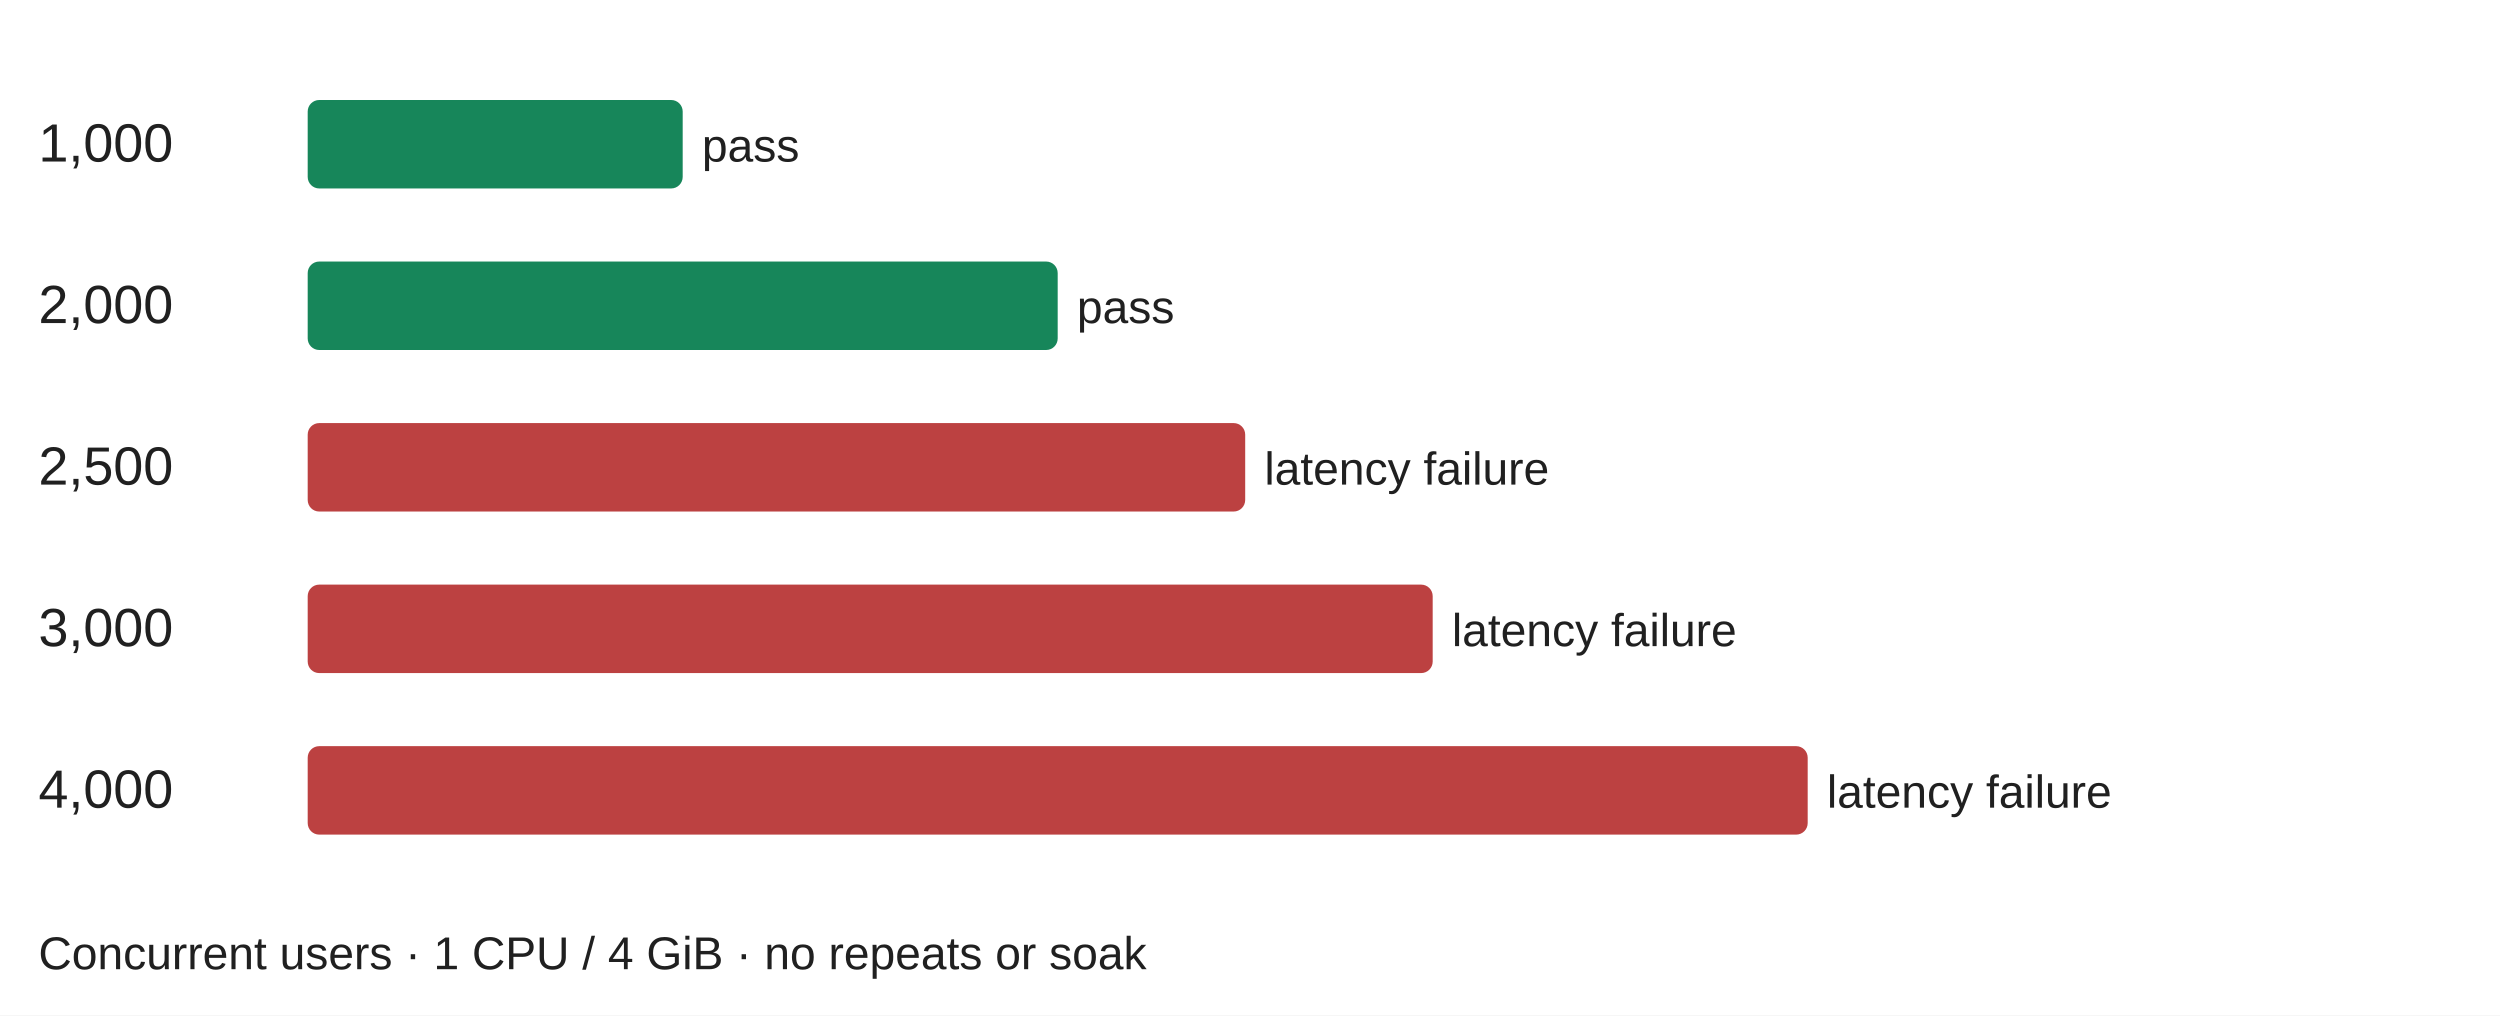
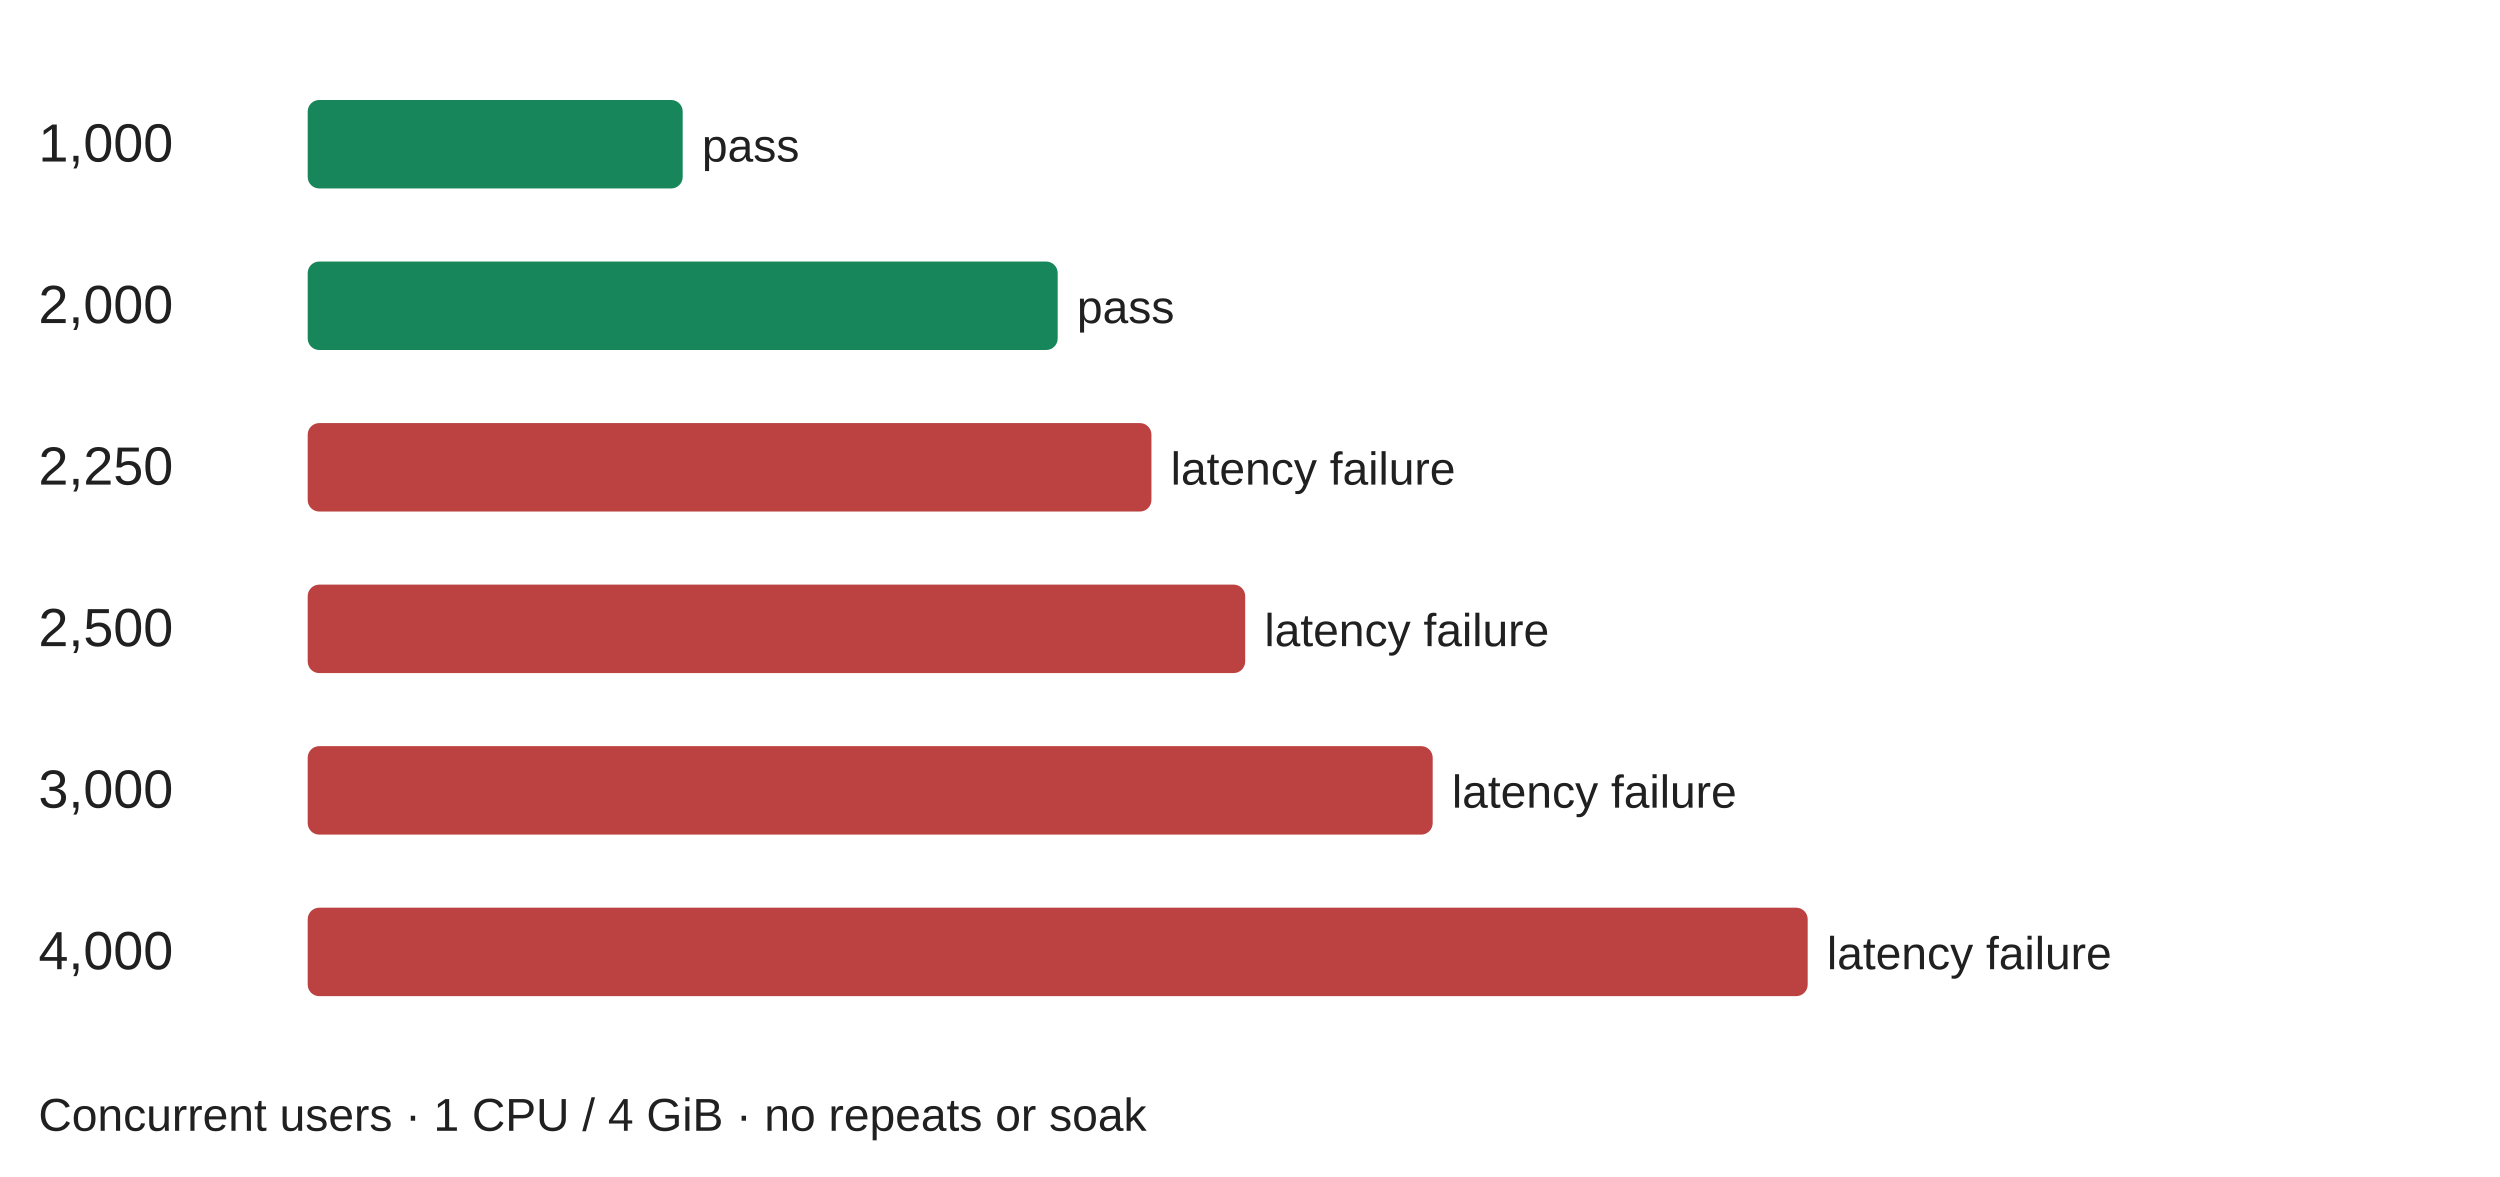
- <svg xmlns="http://www.w3.org/2000/svg" width="650" height="264" viewBox="0 0 650 264" role="img" aria-label="Supabase short-run capacity results">
+ <svg xmlns="http://www.w3.org/2000/svg" width="650" height="306" viewBox="0 0 650 306" role="img" aria-label="Supabase short-run capacity results">
  <rect width="100%" height="100%" fill="#fff" />
  <g fill="#202020" font-family="Arial,sans-serif">
    <text x="10" y="42" font-size="14">1,000</text>
    <rect x="80" y="26" width="97.5" height="23" rx="3" fill="#17865a" />
    <text x="182.5" y="42" font-size="12">pass</text>
    <text x="10" y="84" font-size="14">2,000</text>
    <rect x="80" y="68" width="195" height="23" rx="3" fill="#17865a" />
    <text x="280" y="84" font-size="12">pass</text>
-     <text x="10" y="126" font-size="14">2,500</text>
-     <rect x="80" y="110" width="243.75" height="23" rx="3" fill="#bc4141" />
-     <text x="328.75" y="126" font-size="12">latency failure</text>
-     <text x="10" y="168" font-size="14">3,000</text>
-     <rect x="80" y="152" width="292.5" height="23" rx="3" fill="#bc4141" />
-     <text x="377.5" y="168" font-size="12">latency failure</text>
-     <text x="10" y="210" font-size="14">4,000</text>
-     <rect x="80" y="194" width="390" height="23" rx="3" fill="#bc4141" />
-     <text x="475" y="210" font-size="12">latency failure</text>
-     <text x="10" y="252" font-size="12">Concurrent users · 1 CPU / 4 GiB · no repeats or soak</text>
+     <text x="10" y="126" font-size="14">2,250</text>
+     <rect x="80" y="110" width="219.375" height="23" rx="3" fill="#bc4141" />
+     <text x="304.375" y="126" font-size="12">latency failure</text>
+     <text x="10" y="168" font-size="14">2,500</text>
+     <rect x="80" y="152" width="243.75" height="23" rx="3" fill="#bc4141" />
+     <text x="328.75" y="168" font-size="12">latency failure</text>
+     <text x="10" y="210" font-size="14">3,000</text>
+     <rect x="80" y="194" width="292.5" height="23" rx="3" fill="#bc4141" />
+     <text x="377.5" y="210" font-size="12">latency failure</text>
+     <text x="10" y="252" font-size="14">4,000</text>
+     <rect x="80" y="236" width="390" height="23" rx="3" fill="#bc4141" />
+     <text x="475" y="252" font-size="12">latency failure</text>
+     <text x="10" y="294" font-size="12">Concurrent users · 1 CPU / 4 GiB · no repeats or soak</text>
  </g>
</svg>
